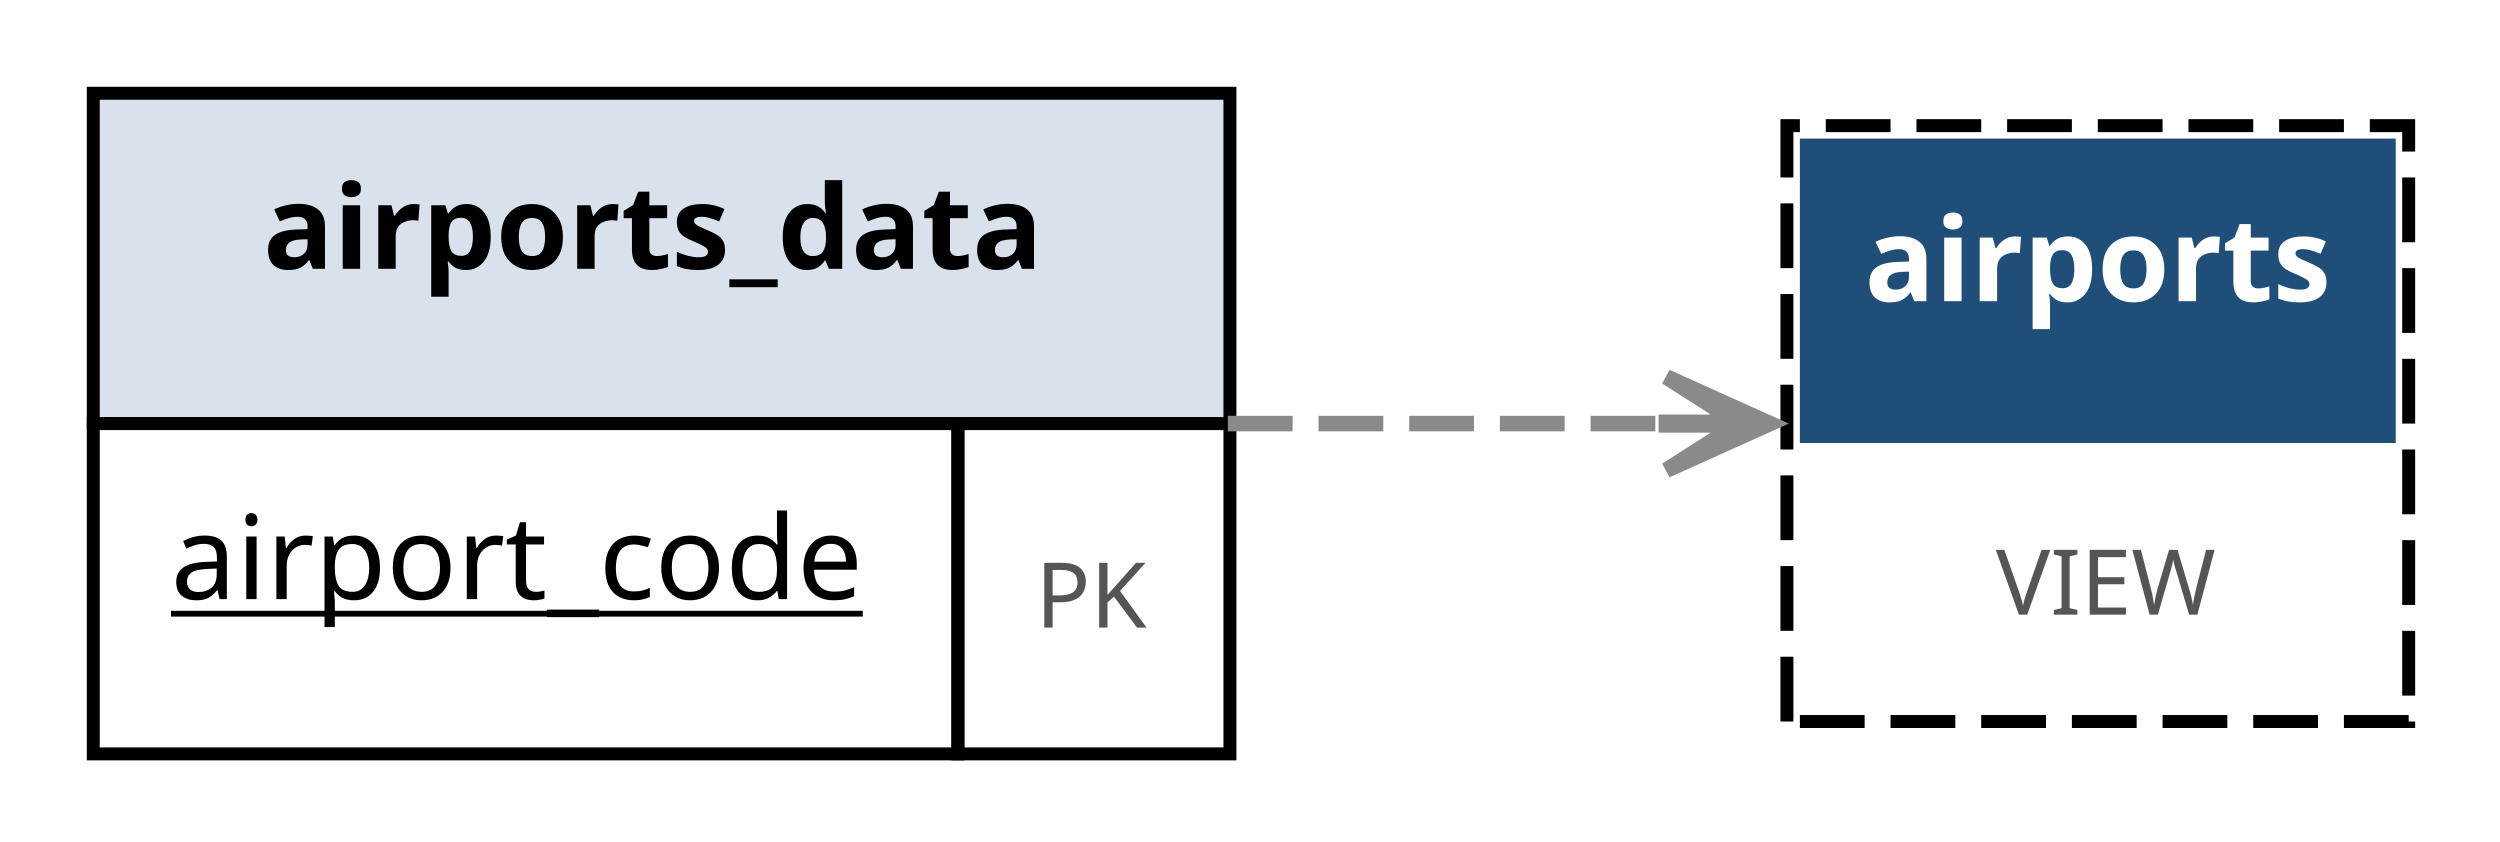
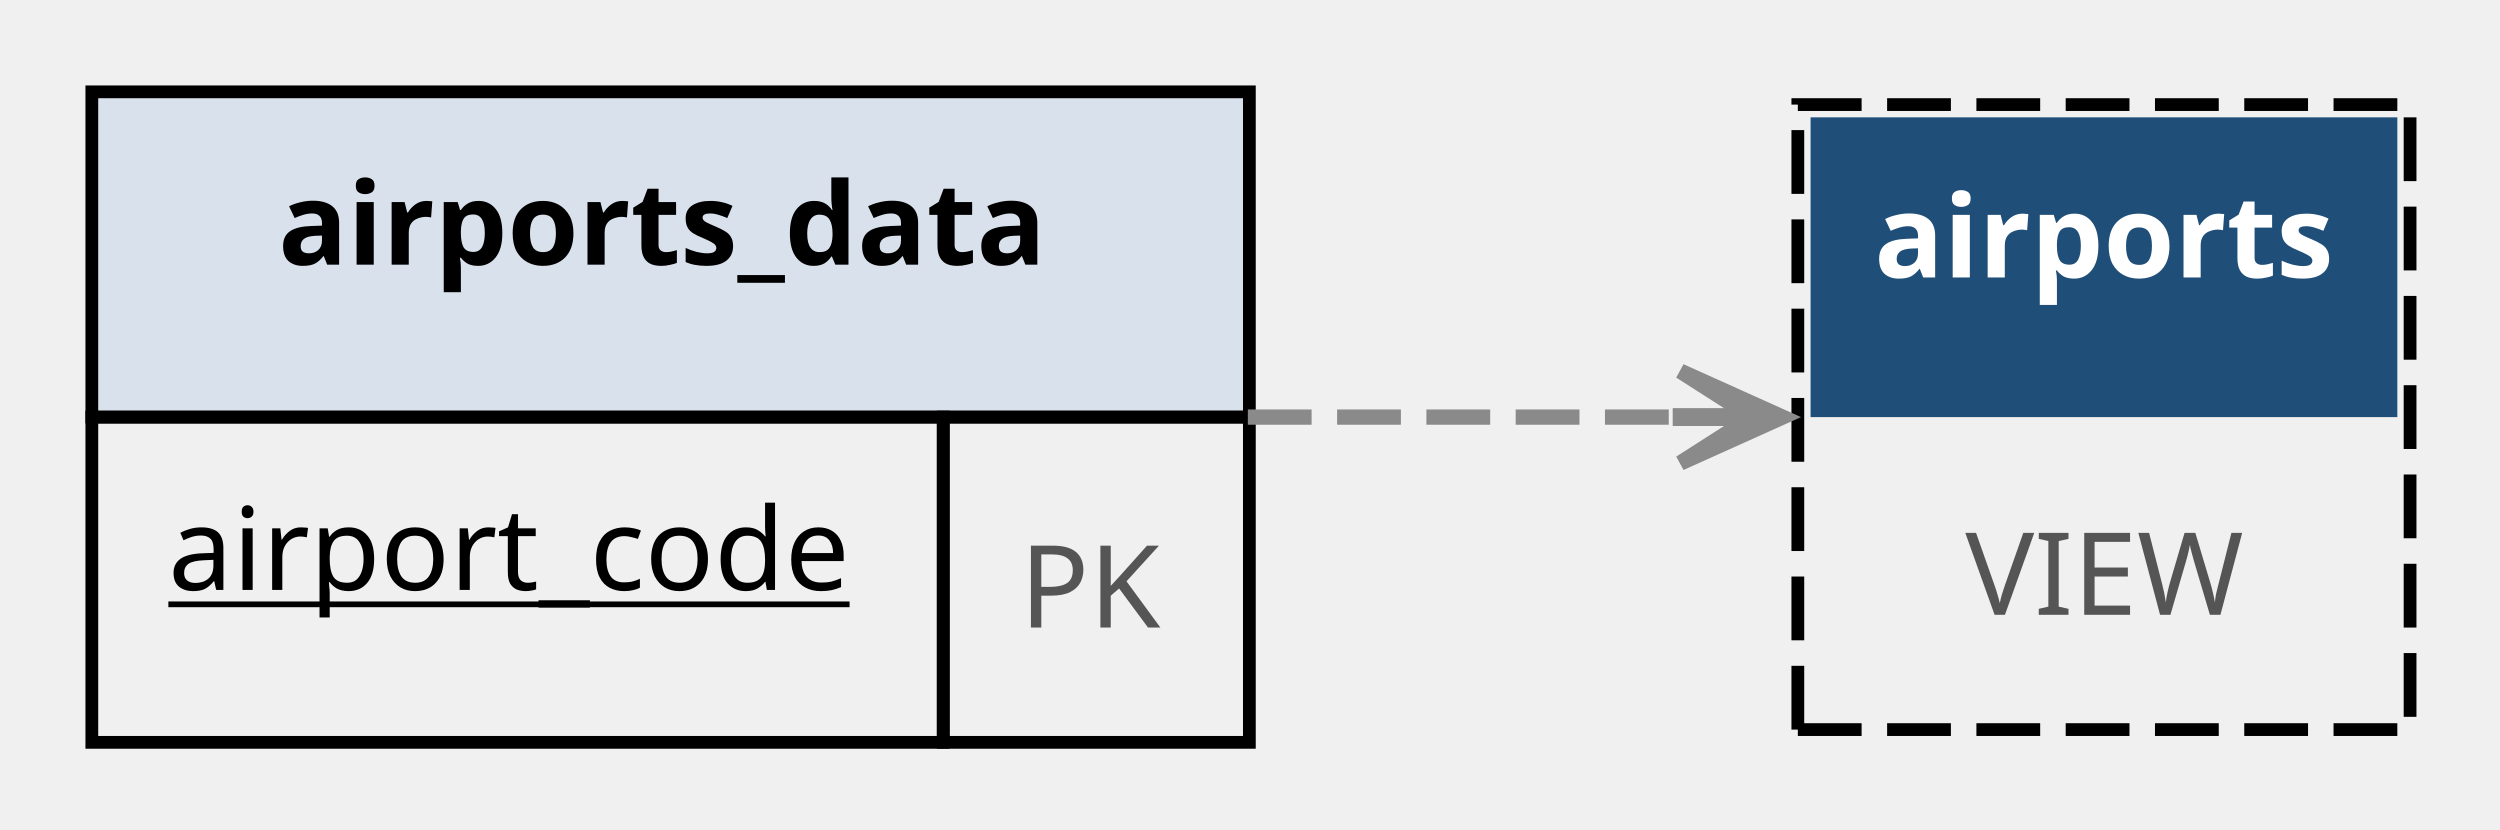
- <svg xmlns="http://www.w3.org/2000/svg" width="193pt" height="65pt" viewBox="0.00 0.00 193.00 65.00">
+ <svg xmlns="http://www.w3.org/2000/svg" width="196pt" height="65pt" viewBox="0.00 0.00 196.00 65.00">
  <g id="graph0" class="graph" transform="scale(1 1) rotate(0) translate(7.2 58.2)">
-     <polygon fill="white" stroke="none" points="-7.2,7.2 -7.2,-58.2 185.95,-58.2 185.95,7.2 -7.2,7.2" />
    <g id="node1" class="node">
-       <polygon fill="none" stroke="#000000" stroke-dasharray="5,2" points="130.75,-2.5 130.75,-48.5 178.75,-48.5 178.75,-2.5 130.75,-2.5" />
-       <polygon fill="#1f4e79" stroke="none" stroke-dasharray="5,2" points="131.75,-24 131.75,-47.5 177.75,-47.5 177.75,-24 131.75,-24" />
-       <text xml:space="preserve" text-anchor="start" x="136.75" y="-34.95" font-family="Noto Sans KR" font-weight="bold" font-size="9.00" fill="#ffffff">airports</text>
-       <text xml:space="preserve" text-anchor="start" x="146.88" y="-10.75" font-family="Noto Sans KR" font-size="7.00" fill="#555555">VIEW</text>
+       <polygon fill="none" stroke="#000000" stroke-dasharray="5,2" points="133.75,-1 133.75,-50 181.75,-50 181.75,-1 133.75,-1" />
+       <polygon fill="#1f4e79" stroke="none" stroke-dasharray="5,2" points="134.75,-25.5 134.75,-49 180.75,-49 180.75,-25.5 134.75,-25.5" />
+       <text xml:space="preserve" text-anchor="start" x="139.75" y="-36.45" font-family="Noto Sans KR" font-weight="bold" font-size="9.00" fill="#ffffff">airports</text>
+       <text xml:space="preserve" text-anchor="start" x="146.88" y="-10" font-family="Noto Sans KR" font-size="9.00" fill="#555555">VIEW</text>
    </g>
    <g id="node2" class="node">
-       <polygon fill="#d9e2ec" stroke="none" points="0,-25.5 0,-51 87.75,-51 87.75,-25.5 0,-25.5" />
-       <polygon fill="none" stroke="#000000" points="0,-25.5 0,-51 87.75,-51 87.75,-25.5 0,-25.5" />
-       <text xml:space="preserve" text-anchor="start" x="13.12" y="-37.45" font-family="Noto Sans KR" font-weight="bold" font-size="9.00" fill="#000000">airports_data</text>
+       <polygon fill="#d9e2ec" stroke="none" points="0,-25.5 0,-51 90.75,-51 90.75,-25.5 0,-25.5" />
+       <polygon fill="none" stroke="#000000" points="0,-25.5 0,-51 90.75,-51 90.75,-25.5 0,-25.5" />
+       <text xml:space="preserve" text-anchor="start" x="14.62" y="-37.45" font-family="Noto Sans KR" font-weight="bold" font-size="9.00" fill="#000000">airports_data</text>
      <polygon fill="none" stroke="#000000" points="0,0 0,-25.5 66.75,-25.5 66.75,0 0,0" />
      <text xml:space="preserve" text-anchor="start" x="6" y="-11.95" font-family="Noto Sans KR" text-decoration="underline" font-size="9.00">airport_code</text>
-       <polygon fill="none" stroke="#000000" points="66.75,0 66.75,-25.5 87.75,-25.5 87.75,0 66.75,0" />
-       <text xml:space="preserve" text-anchor="start" x="72.75" y="-9.75" font-family="Noto Sans KR" font-size="7.00" fill="#555555">PK</text>
+       <polygon fill="none" stroke="#000000" points="66.75,0 66.75,-25.5 90.75,-25.5 90.75,0 66.75,0" />
+       <text xml:space="preserve" text-anchor="start" x="72.75" y="-9" font-family="Noto Sans KR" font-size="9.00" fill="#555555">PK</text>
    </g>
    <g id="edge1" class="edge">
-       <path fill="none" stroke="#8a8a8a" stroke-width="1.2" stroke-dasharray="5,2" d="M87.59,-25.5C98.9,-25.5 110.92,-25.5 121.57,-25.5" />
-       <polygon fill="#8a8a8a" stroke="#8a8a8a" stroke-width="1.2" points="129.44,-25.5 121.44,-29.1 126.91,-25.6 121.44,-25.6 121.44,-25.5 121.44,-25.4 126.91,-25.4 121.44,-21.9 129.44,-25.5" />
+       <path fill="none" stroke="#8a8a8a" stroke-width="1.2" stroke-dasharray="5,2" d="M90.63,-25.5C102.02,-25.5 114.06,-25.5 124.69,-25.5" />
+       <polygon fill="#8a8a8a" stroke="#8a8a8a" stroke-width="1.2" points="132.54,-25.5 124.54,-29.1 130.01,-25.6 124.54,-25.6 124.54,-25.5 124.54,-25.4 130.01,-25.4 124.54,-21.9 132.54,-25.5" />
    </g>
  </g>
</svg>
